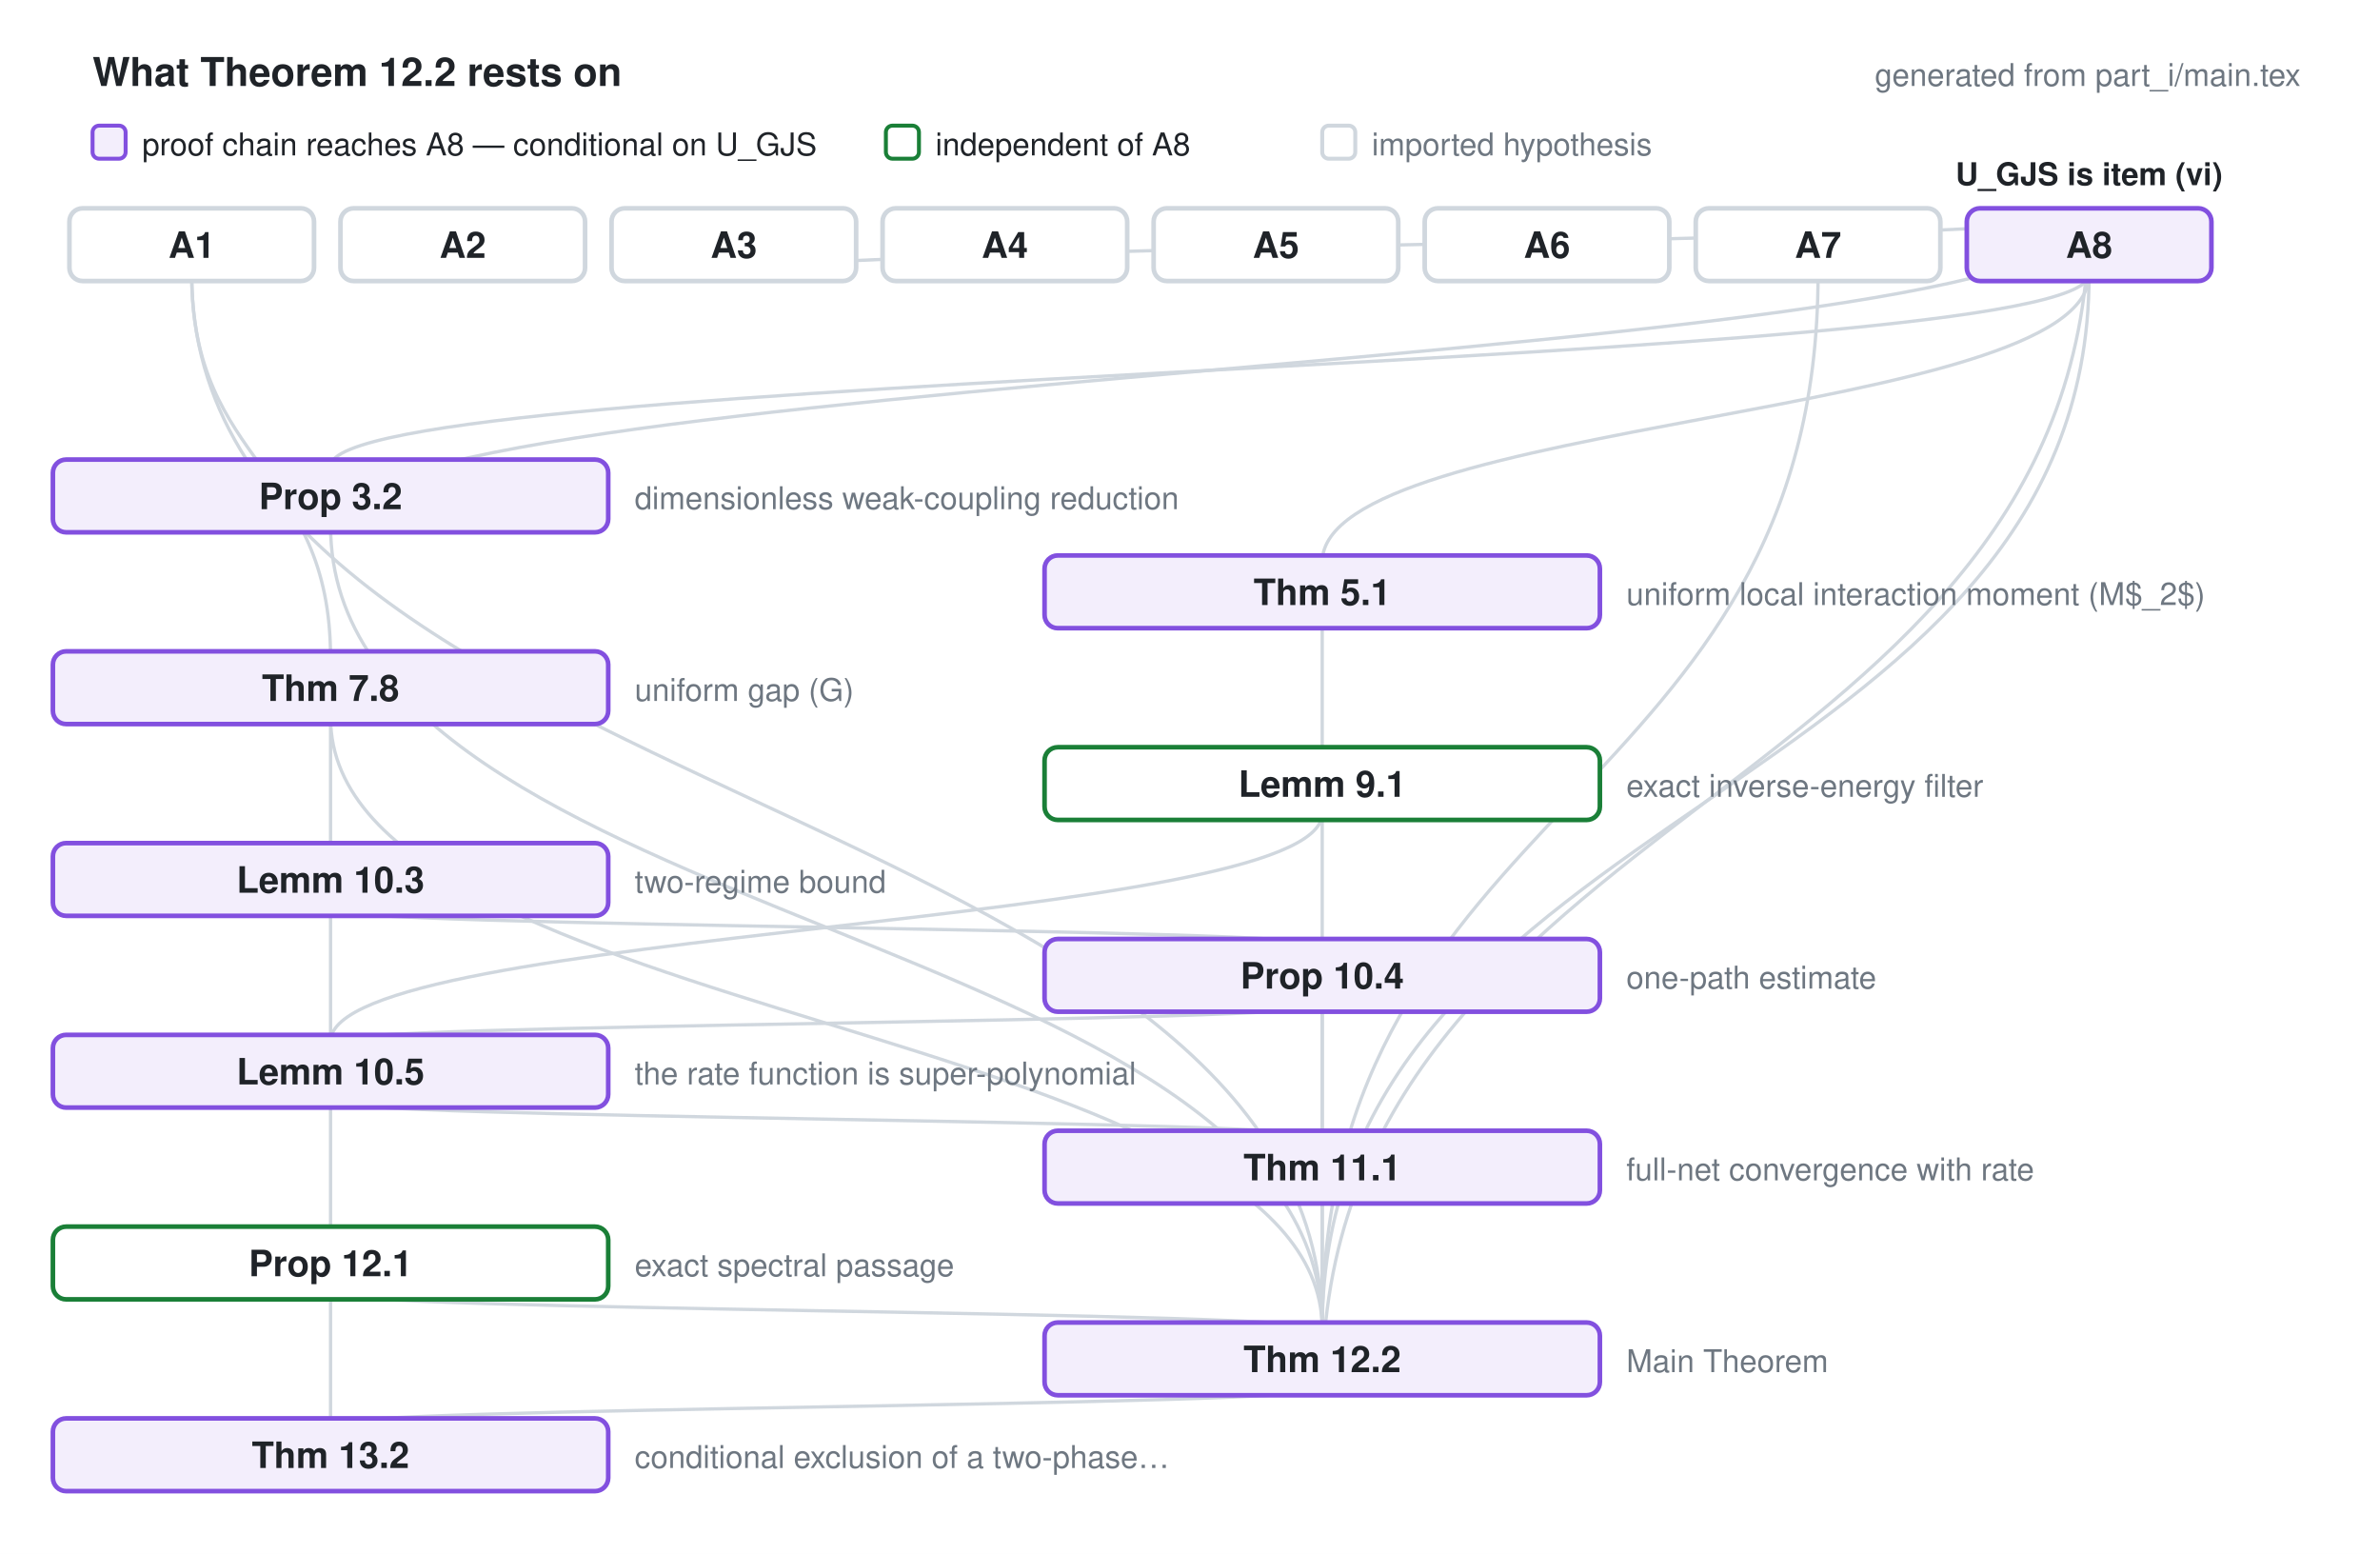
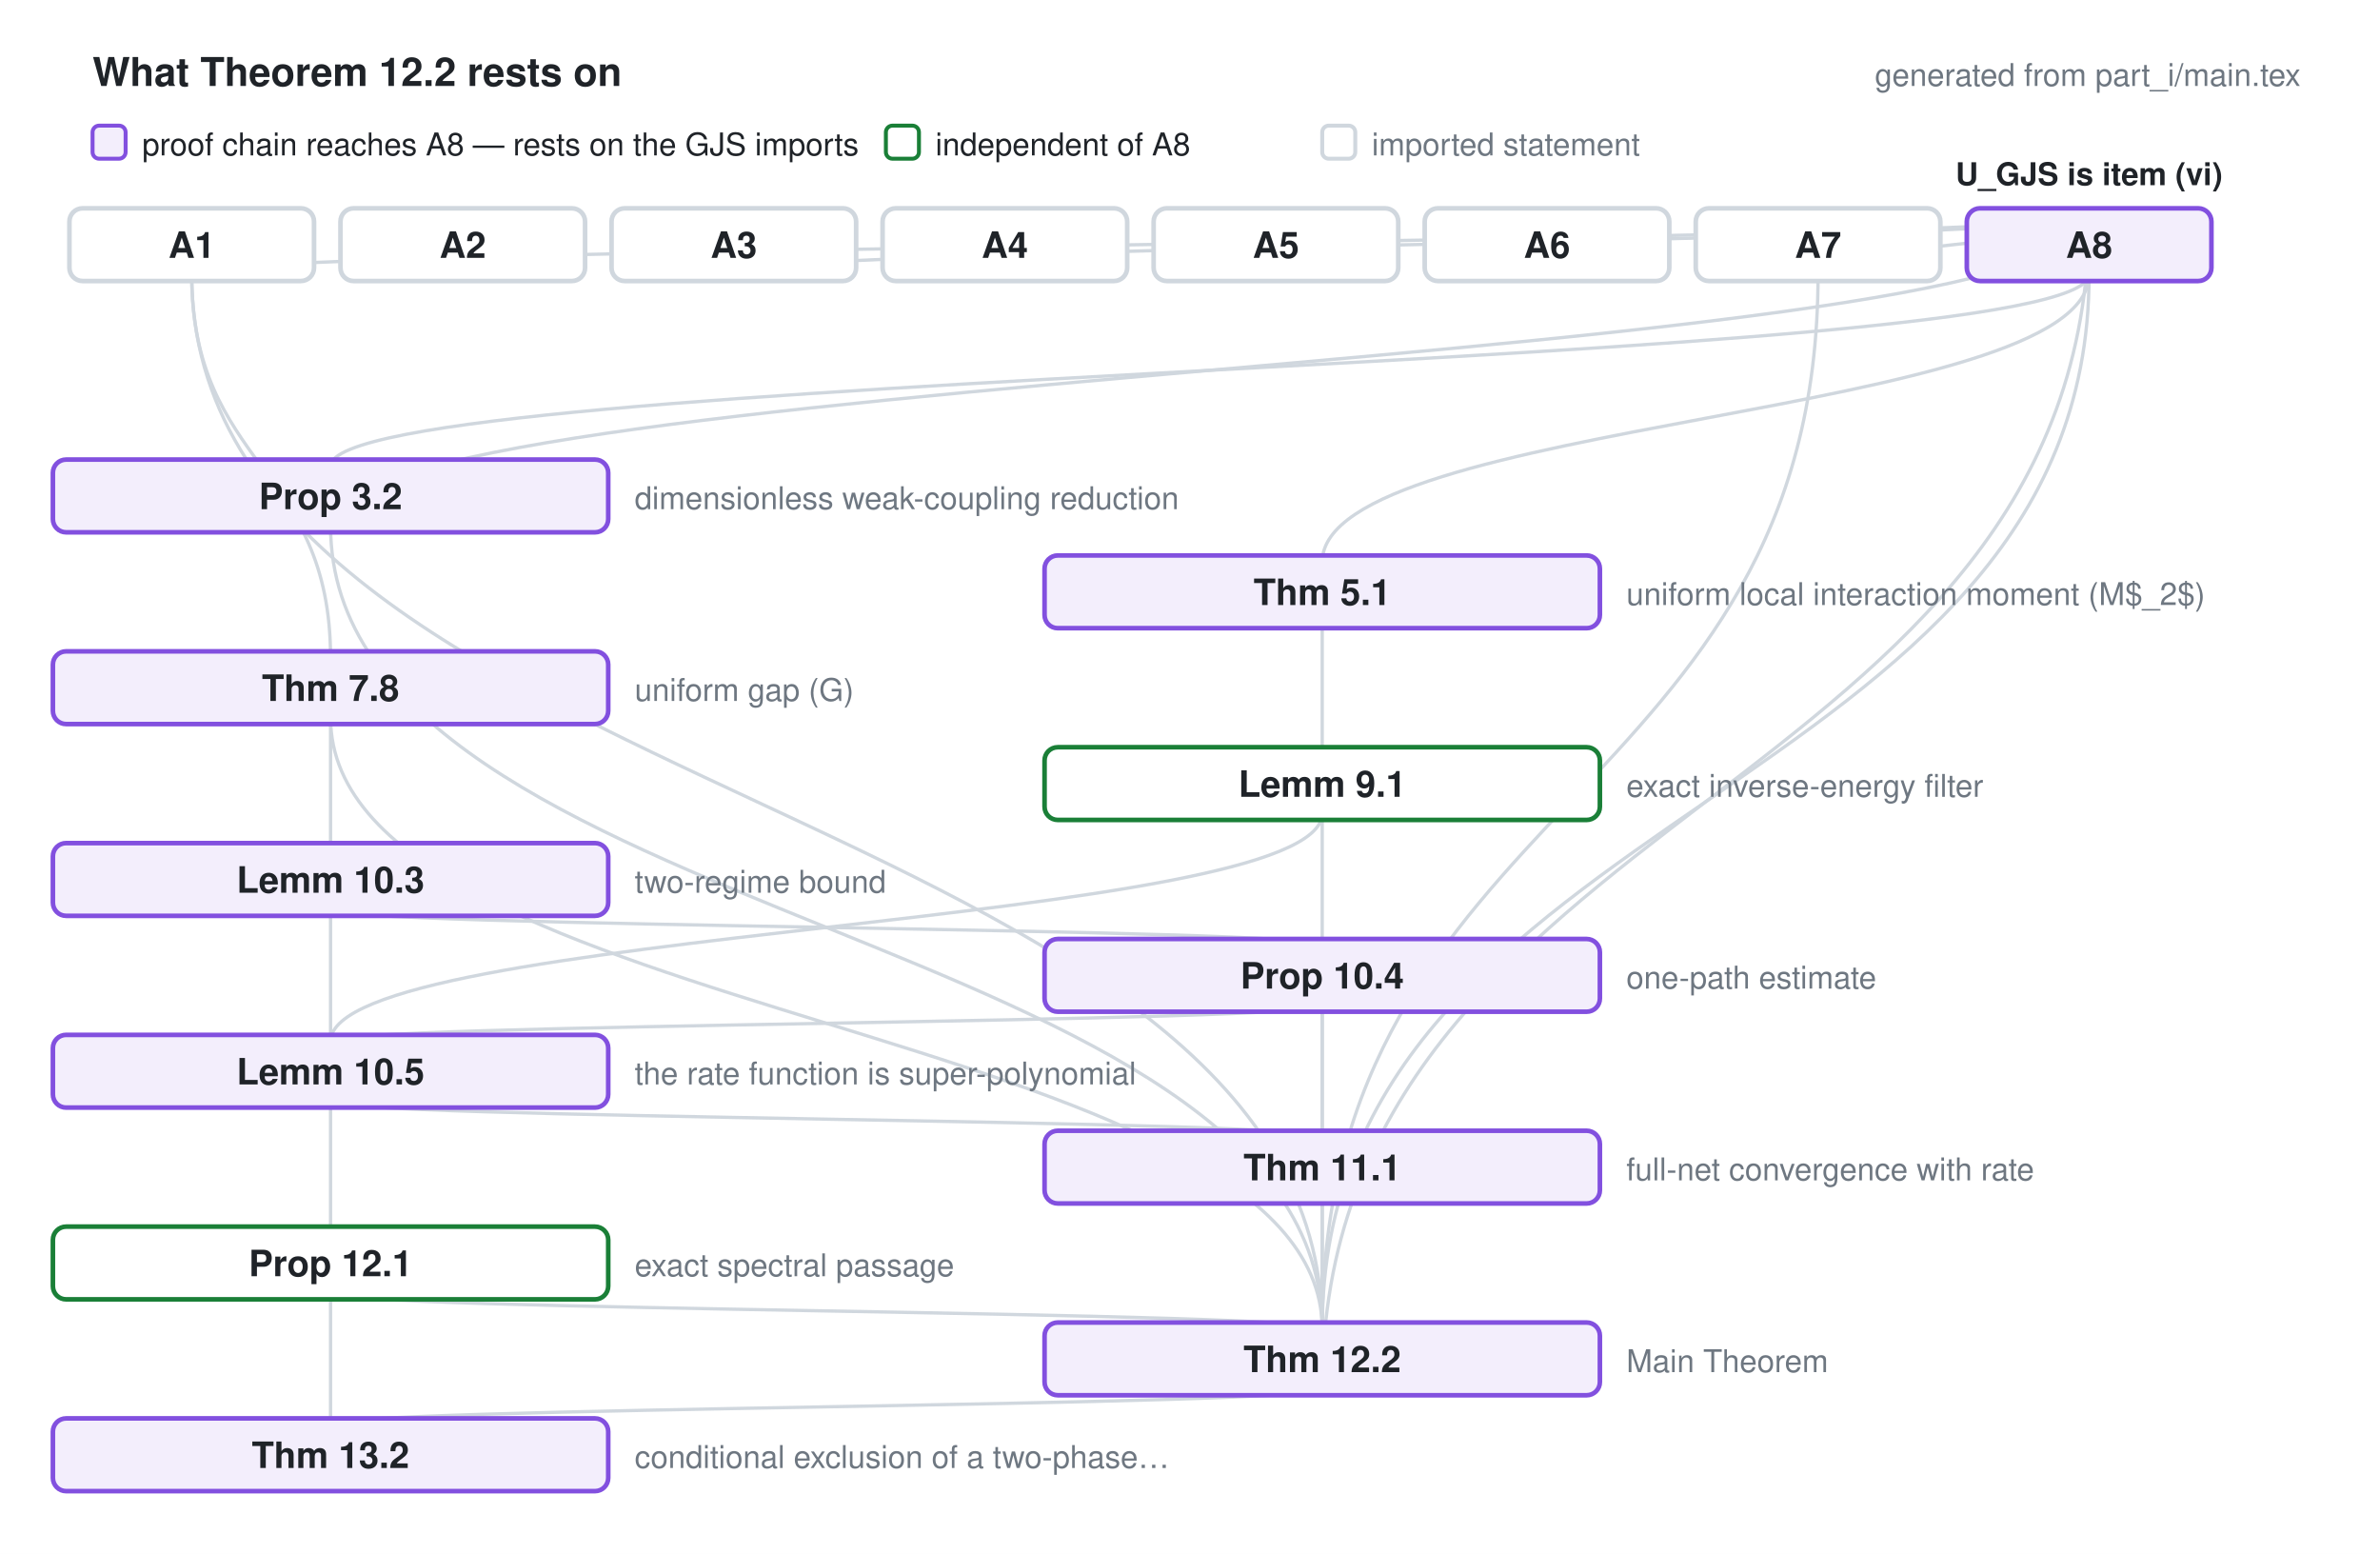
<svg xmlns="http://www.w3.org/2000/svg" viewBox="0 0 720 470" width="720" height="470" role="img" aria-labelledby="figtitle figdesc">
  <style>
  text{font-family:-apple-system,BlinkMacSystemFont,'Segoe UI',Helvetica,Arial,sans-serif;
       fill:#1f2328}
  .mut{fill:#6e7781} .sm{font-size:11px} .xs{font-size:9.5px} .b{font-weight:600}
  .ax{stroke:#d0d7de;stroke-width:1;fill:none}
  .gr{stroke:#d0d7de;stroke-width:.5;fill:none;opacity:.6}
</style>
  <rect width="720" height="470" fill="#ffffff" />
  <text x="28.00" y="26.00" class="b">What Theorem 12.2 rests on</text>
  <text x="696.00" y="26.00" class="mut xs" text-anchor="end">generated from part_i/main.tex</text>
  <rect x="28.00" y="38.00" width="10.00" height="10.00" fill="#f3eefc" stroke="#8250df" stroke-width="1.2" rx="2" />
-   <text x="43.00" y="47.00" class="xs" fill="#8250df">proof chain reaches A8 — conditional on U_GJS</text>
+   <text x="43.00" y="47.00" class="xs" fill="#8250df">proof chain reaches A8 — rests on the GJS imports</text>
  <rect x="268.00" y="38.00" width="10.00" height="10.00" fill="#ffffff" stroke="#1a7f37" stroke-width="1.2" rx="2" />
  <text x="283.00" y="47.00" class="xs" fill="#1a7f37">independent of A8</text>
  <rect x="400.00" y="38.00" width="10.00" height="10.00" fill="#ffffff" stroke="#d0d7de" stroke-width="1.2" rx="2" />
-   <text x="415.00" y="47.00" class="xs mut">imported hypothesis</text>
+   <text x="415.00" y="47.00" class="xs mut">imported statement</text>
+   <path d="M550.0 83.0 C 550.0 74.0, 632.0 74.0, 632.0 65.0" fill="none" stroke="#d0d7de" stroke-width="1" />
+   <path d="M58.0 83.0 C 58.0 74.0, 632.0 74.0, 632.0 65.0" fill="none" stroke="#d0d7de" stroke-width="1" />
  <path d="M222.0 83.0 C 222.0 74.0, 632.0 74.0, 632.0 65.0" fill="none" stroke="#d0d7de" stroke-width="1" />
  <path d="M100.0 159.0 C 100.0 112.0, 632.0 112.0, 632.0 65.0" fill="none" stroke="#d0d7de" stroke-width="1" />
  <path d="M400.0 420.0 C 400.0 242.5, 632.0 242.5, 632.0 65.0" fill="none" stroke="#d0d7de" stroke-width="1" />
  <path d="M632.0 83.0 C 632.0 112.0, 100.0 112.0, 100.0 141.0" fill="none" stroke="#d0d7de" stroke-width="1" />
  <path d="M632.0 83.0 C 632.0 126.5, 400.0 126.5, 400.0 170.0" fill="none" stroke="#d0d7de" stroke-width="1" />
  <path d="M58.0 83.0 C 58.0 141.0, 100.0 141.0, 100.0 199.0" fill="none" stroke="#d0d7de" stroke-width="1" />
  <path d="M100.0 275.0 C 100.0 280.5, 400.0 280.5, 400.0 286.0" fill="none" stroke="#d0d7de" stroke-width="1" />
  <path d="M400.0 246.0 C 400.0 280.5, 100.0 280.5, 100.0 315.0" fill="none" stroke="#d0d7de" stroke-width="1" />
  <path d="M400.0 304.0 C 400.0 309.5, 100.0 309.5, 100.0 315.0" fill="none" stroke="#d0d7de" stroke-width="1" />
  <path d="M100.0 333.0 C 100.0 338.5, 400.0 338.5, 400.0 344.0" fill="none" stroke="#d0d7de" stroke-width="1" />
  <path d="M400.0 304.0 C 400.0 324.0, 400.0 324.0, 400.0 344.0" fill="none" stroke="#d0d7de" stroke-width="1" />
  <path d="M550.0 83.0 C 550.0 242.5, 400.0 242.5, 400.0 402.0" fill="none" stroke="#d0d7de" stroke-width="1" />
  <path d="M58.0 83.0 C 58.0 242.5, 400.0 242.5, 400.0 402.0" fill="none" stroke="#d0d7de" stroke-width="1" />
  <path d="M632.0 83.0 C 632.0 242.5, 400.0 242.5, 400.0 402.0" fill="none" stroke="#d0d7de" stroke-width="1" />
  <path d="M100.0 159.0 C 100.0 280.5, 400.0 280.5, 400.0 402.0" fill="none" stroke="#d0d7de" stroke-width="1" />
  <path d="M100.0 391.0 C 100.0 396.5, 400.0 396.5, 400.0 402.0" fill="none" stroke="#d0d7de" stroke-width="1" />
  <path d="M100.0 217.0 C 100.0 309.5, 400.0 309.5, 400.0 402.0" fill="none" stroke="#d0d7de" stroke-width="1" />
  <path d="M400.0 188.0 C 400.0 295.0, 400.0 295.0, 400.0 402.0" fill="none" stroke="#d0d7de" stroke-width="1" />
  <path d="M400.0 362.0 C 400.0 382.0, 400.0 382.0, 400.0 402.0" fill="none" stroke="#d0d7de" stroke-width="1" />
  <path d="M100.0 217.0 C 100.0 324.0, 100.0 324.0, 100.0 431.0" fill="none" stroke="#d0d7de" stroke-width="1" />
  <path d="M400.0 420.0 C 400.0 425.5, 100.0 425.5, 100.0 431.0" fill="none" stroke="#d0d7de" stroke-width="1" />
  <rect x="21.00" y="63.00" width="74.00" height="22.00" fill="#ffffff" stroke="#d0d7de" stroke-width="1.4" rx="4" />
  <text x="58.00" y="78.00" class="sm b" text-anchor="middle" fill="#1f2328">A1</text>
  <rect x="103.00" y="63.00" width="74.00" height="22.00" fill="#ffffff" stroke="#d0d7de" stroke-width="1.4" rx="4" />
  <text x="140.00" y="78.00" class="sm b" text-anchor="middle" fill="#1f2328">A2</text>
  <rect x="185.00" y="63.00" width="74.00" height="22.00" fill="#ffffff" stroke="#d0d7de" stroke-width="1.4" rx="4" />
  <text x="222.00" y="78.00" class="sm b" text-anchor="middle" fill="#1f2328">A3</text>
  <rect x="267.00" y="63.00" width="74.00" height="22.00" fill="#ffffff" stroke="#d0d7de" stroke-width="1.4" rx="4" />
  <text x="304.00" y="78.00" class="sm b" text-anchor="middle" fill="#1f2328">A4</text>
  <rect x="349.00" y="63.00" width="74.00" height="22.00" fill="#ffffff" stroke="#d0d7de" stroke-width="1.4" rx="4" />
  <text x="386.00" y="78.00" class="sm b" text-anchor="middle" fill="#1f2328">A5</text>
  <rect x="431.00" y="63.00" width="74.00" height="22.00" fill="#ffffff" stroke="#d0d7de" stroke-width="1.4" rx="4" />
  <text x="468.00" y="78.00" class="sm b" text-anchor="middle" fill="#1f2328">A6</text>
  <rect x="513.00" y="63.00" width="74.00" height="22.00" fill="#ffffff" stroke="#d0d7de" stroke-width="1.4" rx="4" />
  <text x="550.00" y="78.00" class="sm b" text-anchor="middle" fill="#1f2328">A7</text>
  <rect x="595.00" y="63.00" width="74.00" height="22.00" fill="#f3eefc" stroke="#8250df" stroke-width="1.4" rx="4" />
  <text x="632.00" y="78.00" class="sm b" text-anchor="middle" fill="#8250df">A8</text>
  <rect x="16.00" y="139.00" width="168.00" height="22.00" fill="#f3eefc" stroke="#8250df" stroke-width="1.4" rx="4" />
  <text x="100.00" y="154.00" class="sm b" text-anchor="middle" fill="#8250df">Prop 3.2</text>
  <text x="192.00" y="154.00" class="xs mut">dimensionless weak-coupling reduction</text>
  <rect x="316.00" y="168.00" width="168.00" height="22.00" fill="#f3eefc" stroke="#8250df" stroke-width="1.4" rx="4" />
  <text x="400.00" y="183.00" class="sm b" text-anchor="middle" fill="#8250df">Thm 5.1</text>
  <text x="492.00" y="183.00" class="xs mut">uniform local interaction moment (M$_2$)</text>
  <rect x="16.00" y="197.00" width="168.00" height="22.00" fill="#f3eefc" stroke="#8250df" stroke-width="1.4" rx="4" />
  <text x="100.00" y="212.00" class="sm b" text-anchor="middle" fill="#8250df">Thm 7.8</text>
  <text x="192.00" y="212.00" class="xs mut">uniform gap (G)</text>
  <rect x="316.00" y="226.00" width="168.00" height="22.00" fill="#ffffff" stroke="#1a7f37" stroke-width="1.4" rx="4" />
  <text x="400.00" y="241.00" class="sm b" text-anchor="middle" fill="#1a7f37">Lemm 9.1</text>
  <text x="492.00" y="241.00" class="xs mut">exact inverse-energy filter</text>
  <rect x="16.00" y="255.00" width="168.00" height="22.00" fill="#f3eefc" stroke="#8250df" stroke-width="1.4" rx="4" />
  <text x="100.00" y="270.00" class="sm b" text-anchor="middle" fill="#8250df">Lemm 10.3</text>
  <text x="192.00" y="270.00" class="xs mut">two-regime bound</text>
  <rect x="316.00" y="284.00" width="168.00" height="22.00" fill="#f3eefc" stroke="#8250df" stroke-width="1.4" rx="4" />
  <text x="400.00" y="299.00" class="sm b" text-anchor="middle" fill="#8250df">Prop 10.4</text>
  <text x="492.00" y="299.00" class="xs mut">one-path estimate</text>
  <rect x="16.00" y="313.00" width="168.00" height="22.00" fill="#f3eefc" stroke="#8250df" stroke-width="1.4" rx="4" />
  <text x="100.00" y="328.00" class="sm b" text-anchor="middle" fill="#8250df">Lemm 10.5</text>
  <text x="192.00" y="328.00" class="xs mut">the rate function is super-polynomial</text>
  <rect x="316.00" y="342.00" width="168.00" height="22.00" fill="#f3eefc" stroke="#8250df" stroke-width="1.4" rx="4" />
  <text x="400.00" y="357.00" class="sm b" text-anchor="middle" fill="#8250df">Thm 11.1</text>
  <text x="492.00" y="357.00" class="xs mut">full-net convergence with rate</text>
  <rect x="16.00" y="371.00" width="168.00" height="22.00" fill="#ffffff" stroke="#1a7f37" stroke-width="1.4" rx="4" />
  <text x="100.00" y="386.00" class="sm b" text-anchor="middle" fill="#1a7f37">Prop 12.1</text>
  <text x="192.00" y="386.00" class="xs mut">exact spectral passage</text>
  <rect x="316.00" y="400.00" width="168.00" height="22.00" fill="#f3eefc" stroke="#8250df" stroke-width="1.4" rx="4" />
  <text x="400.00" y="415.00" class="sm b" text-anchor="middle" fill="#8250df">Thm 12.2</text>
  <text x="492.00" y="415.00" class="xs mut">Main Theorem</text>
  <rect x="16.00" y="429.00" width="168.00" height="22.00" fill="#f3eefc" stroke="#8250df" stroke-width="1.4" rx="4" />
  <text x="100.00" y="444.00" class="sm b" text-anchor="middle" fill="#8250df">Thm 13.2</text>
  <text x="192.00" y="444.00" class="xs mut">conditional exclusion of a two-phase…</text>
  <text x="632.00" y="56.00" class="xs b" text-anchor="middle" fill="#8250df">U_GJS is item (vi)</text>
</svg>
